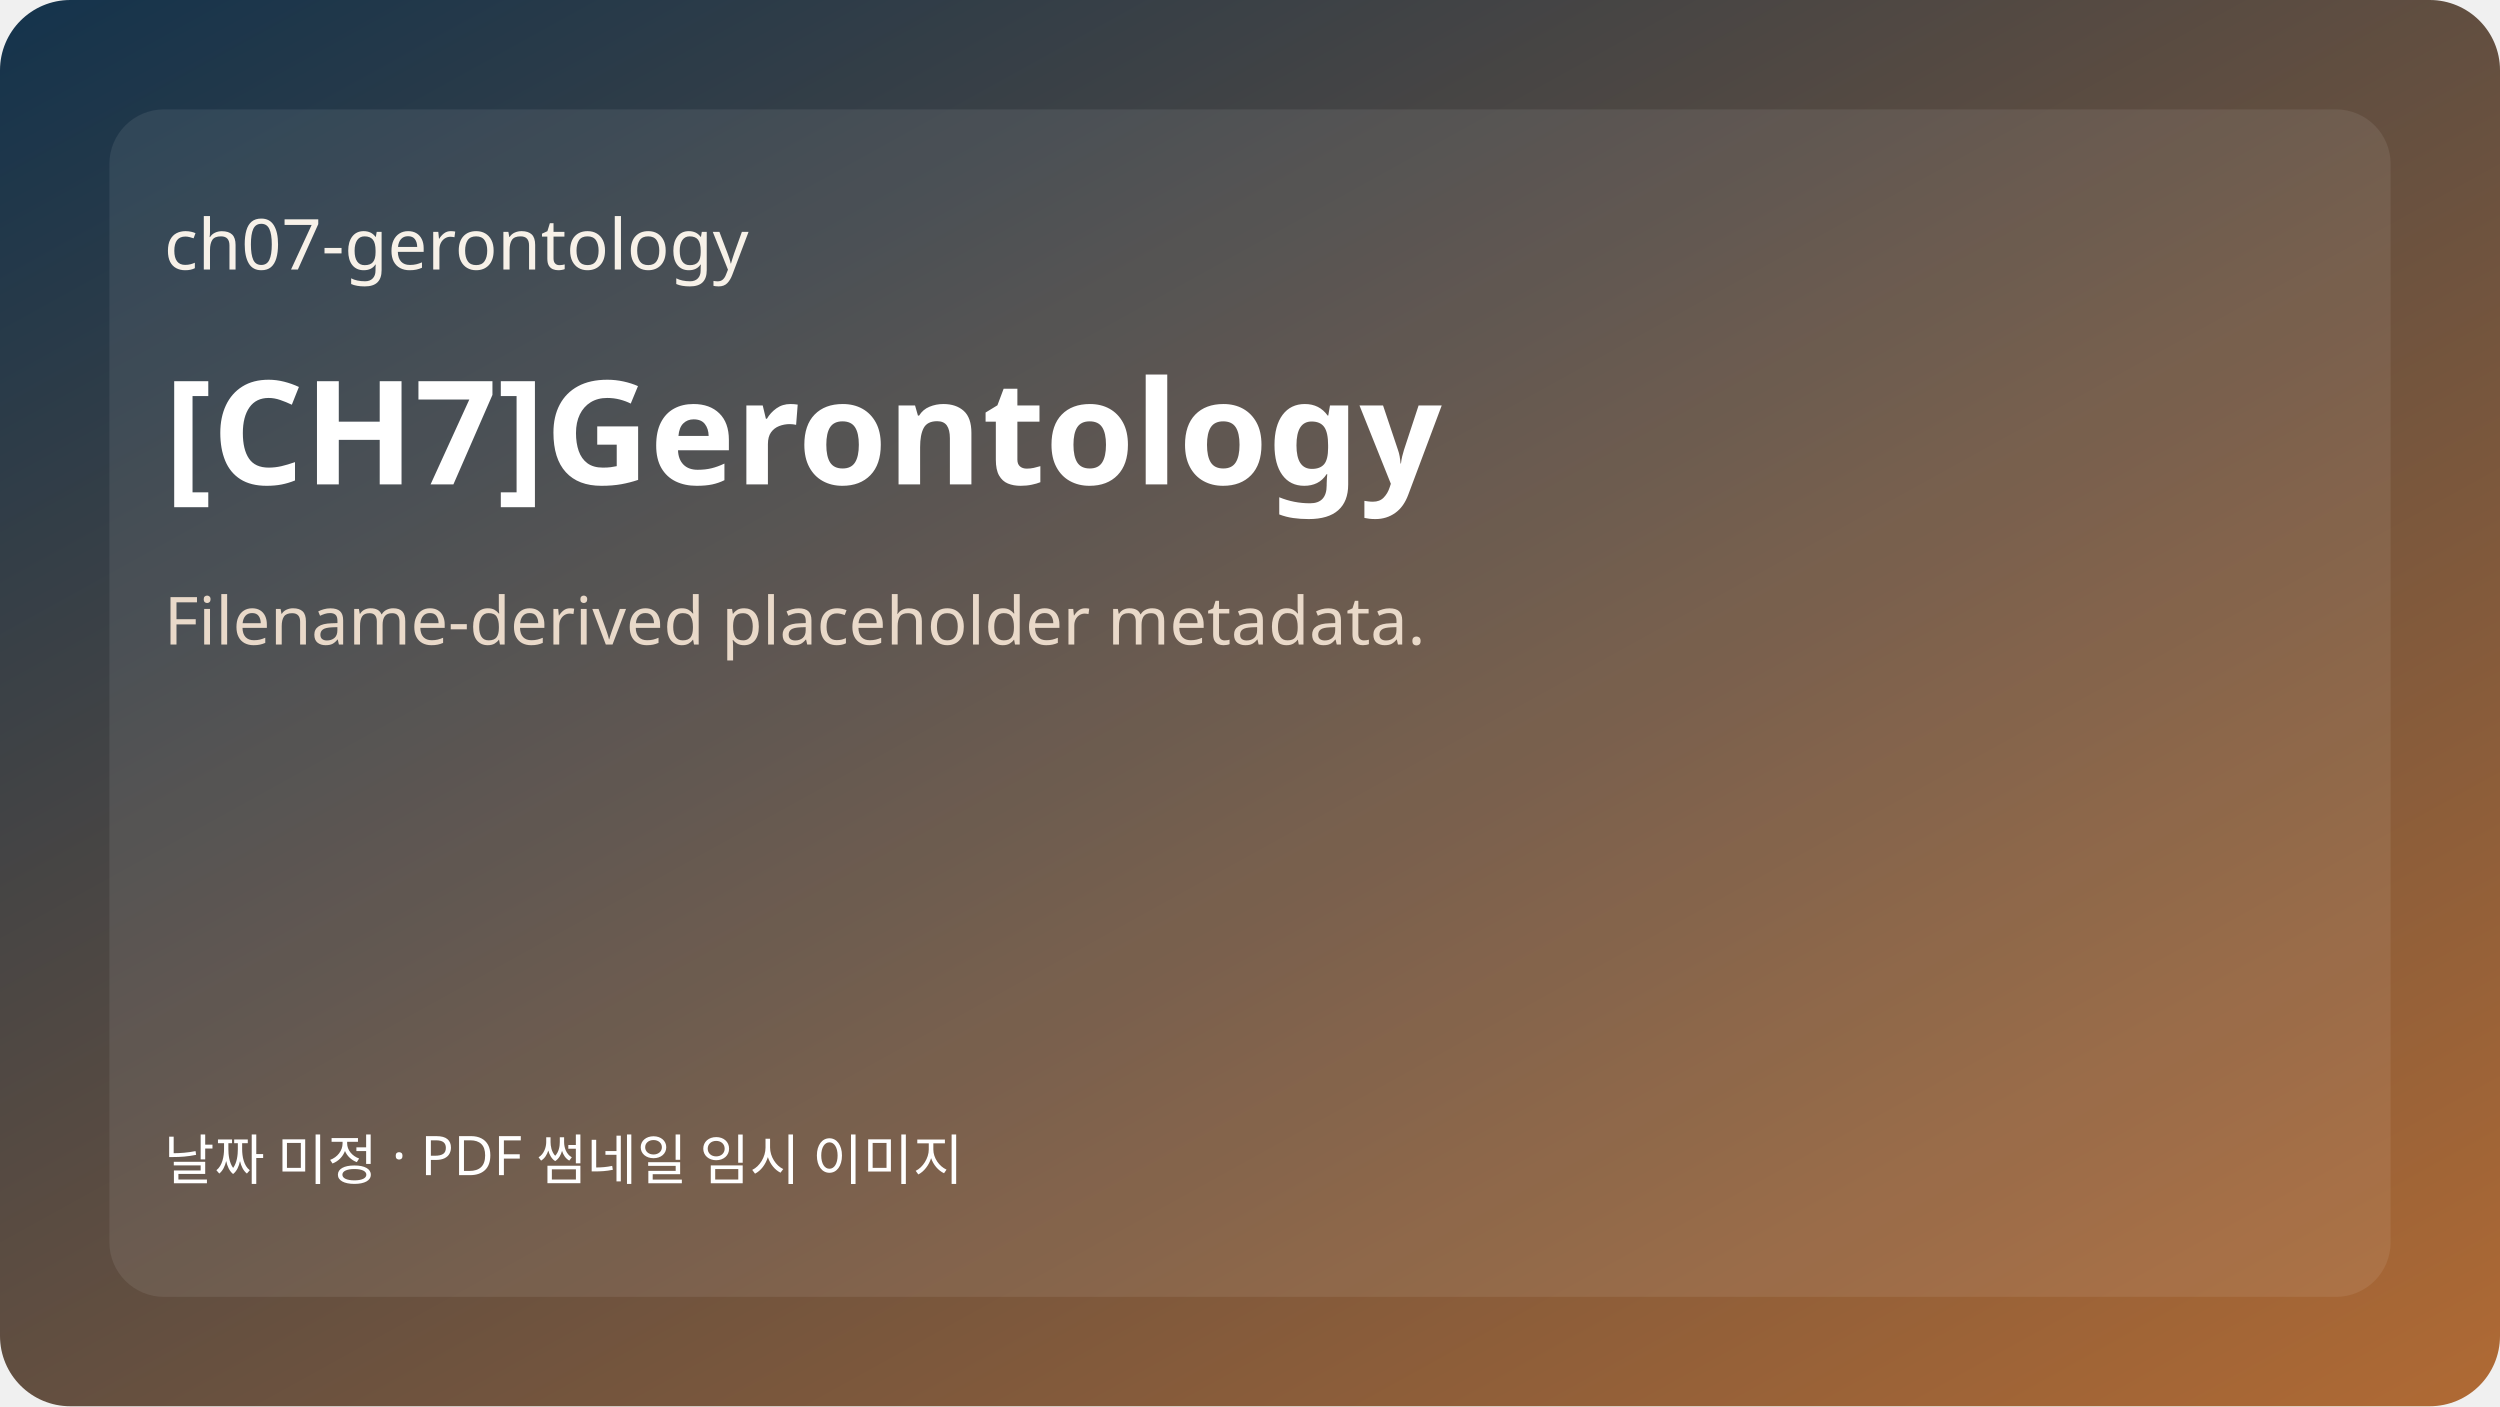
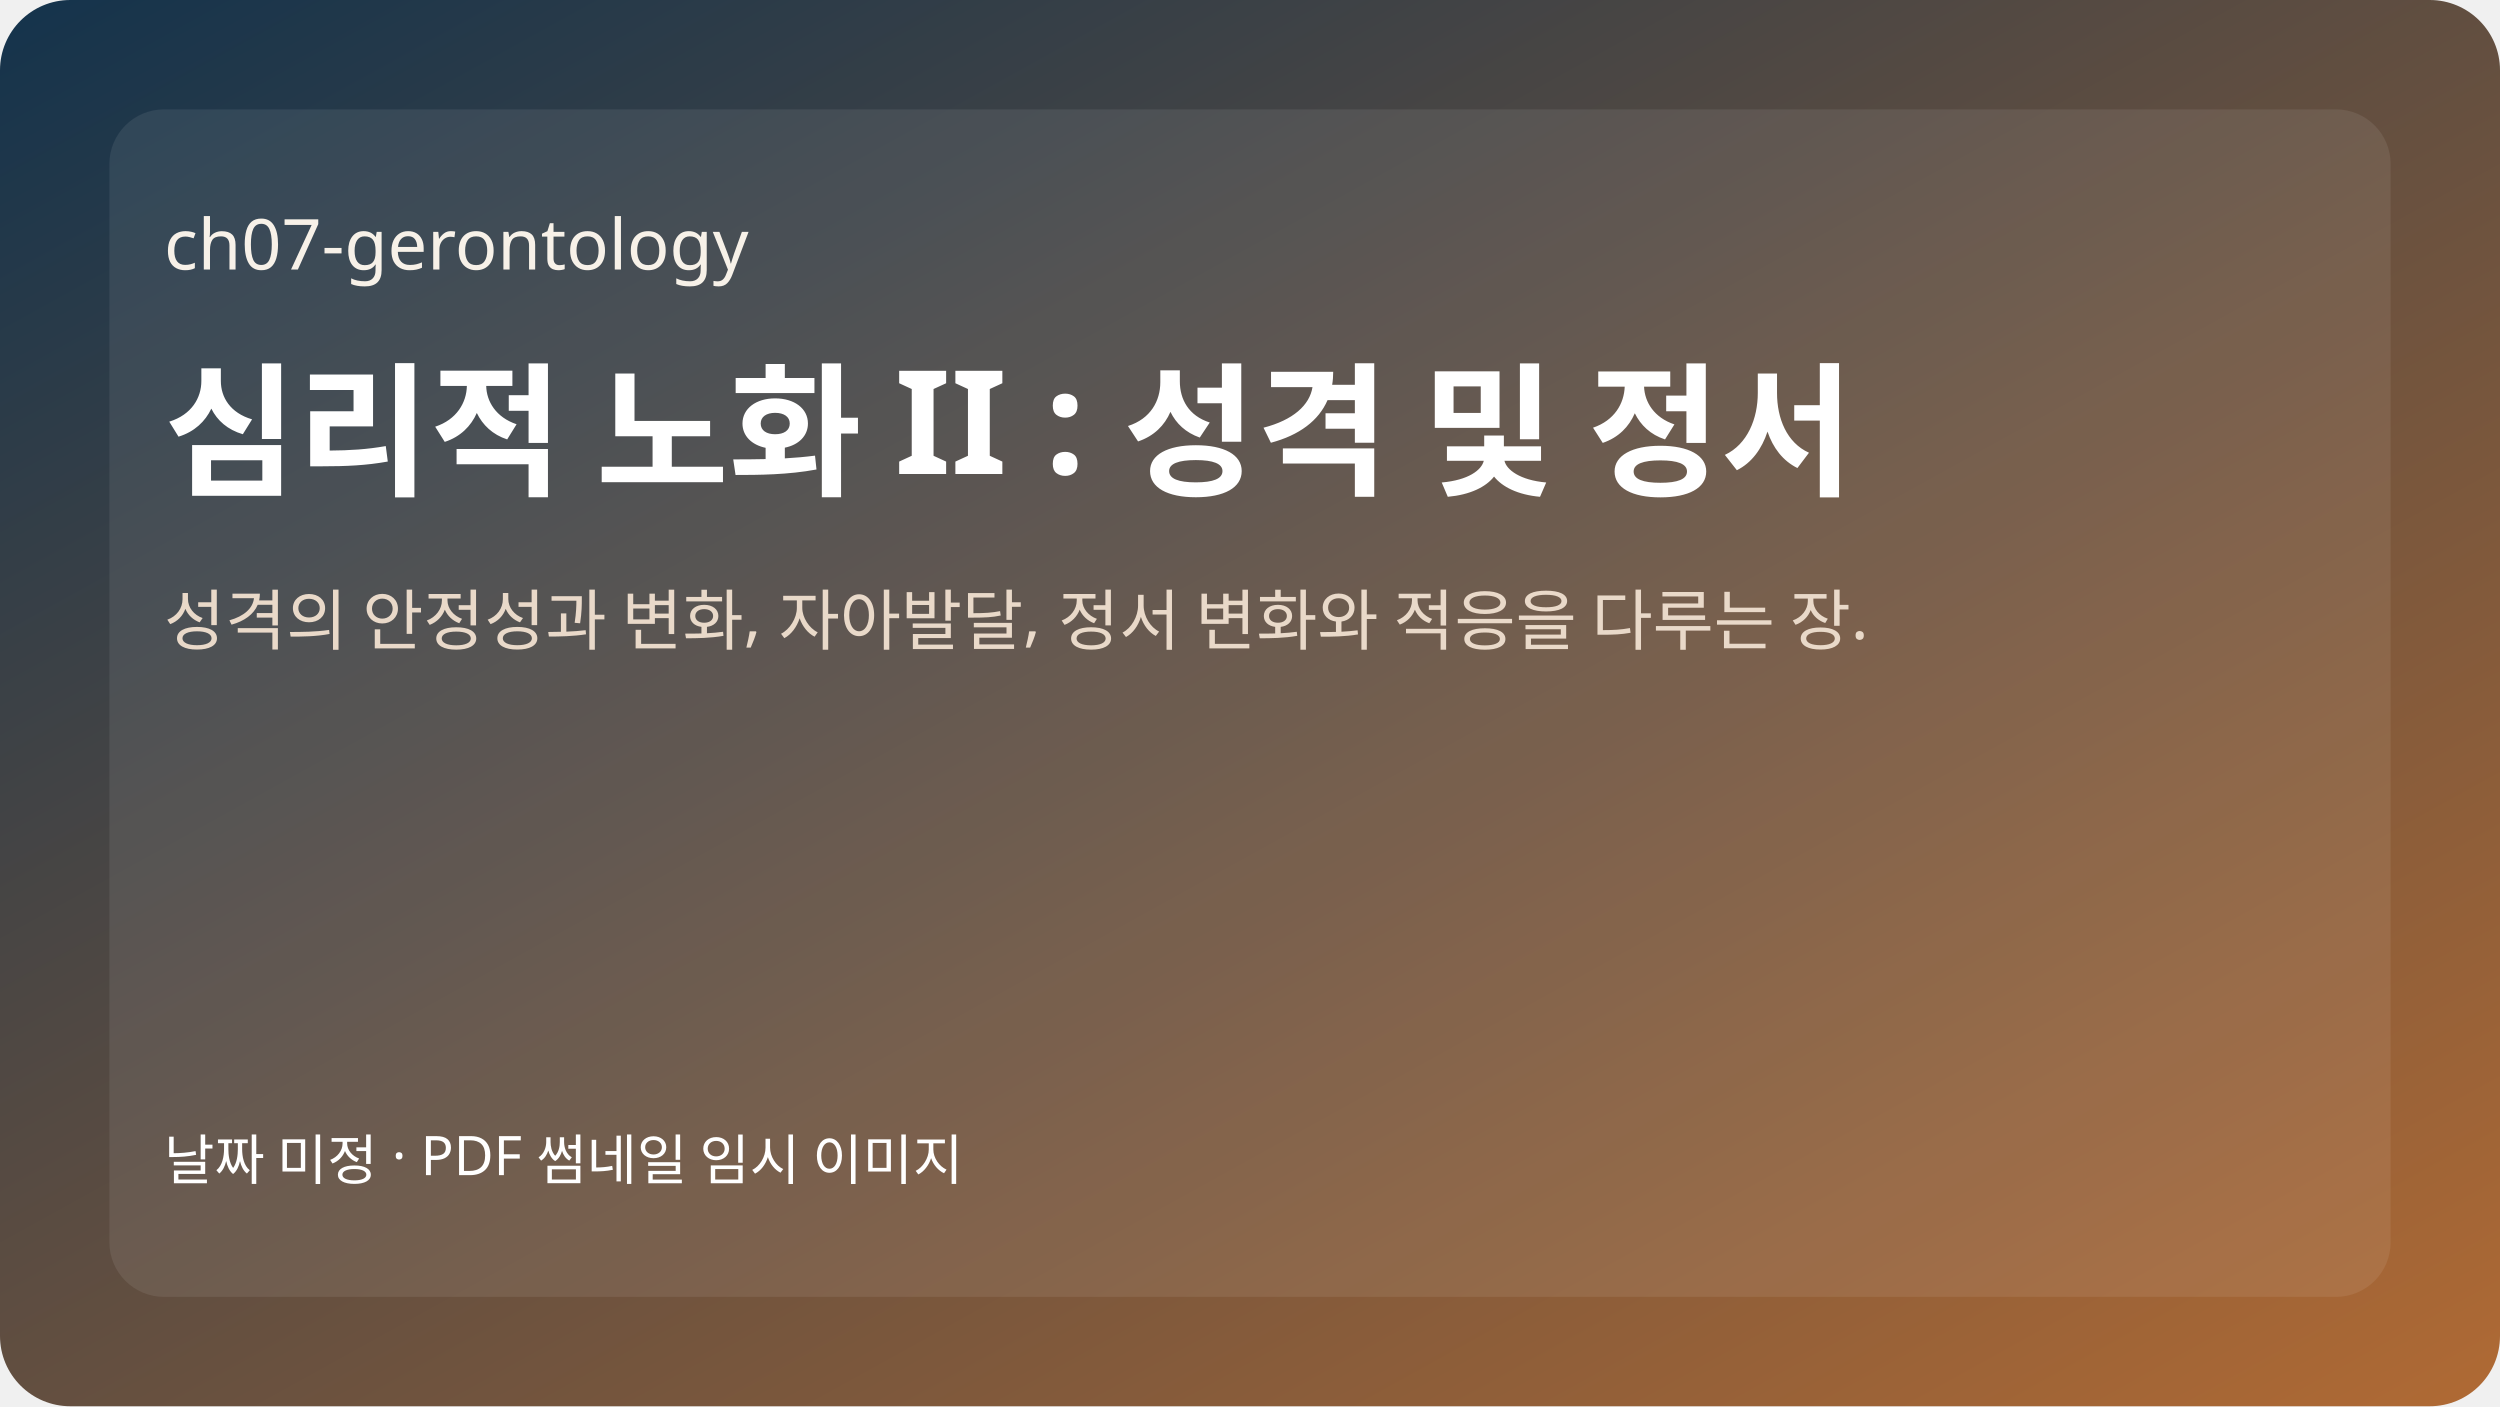
<svg xmlns="http://www.w3.org/2000/svg" width="1280" height="720" viewBox="0 0 1280 720">
  <defs>
    <linearGradient id="bg" x1="0" y1="0" x2="1" y2="1">
      <stop offset="0%" stop-color="#14334c" />
      <stop offset="100%" stop-color="#b06a34" />
    </linearGradient>
  </defs>
  <rect width="1280" height="720" fill="url(#bg)" rx="36" />
  <rect x="56" y="56" width="1168" height="608" fill="rgba(255,255,255,0.08)" rx="28" />
  <text x="84" y="138" fill="#f7f1e8" font-size="36" font-family="'Segoe UI', 'Noto Sans KR', sans-serif">ch07-gerontology</text>
-   <text x="84" y="248" fill="#ffffff" font-size="74" font-weight="700" font-family="'Segoe UI', 'Noto Sans KR', sans-serif">[CH7]Gerontology</text>
-   <text x="84" y="330" fill="#e9d9c9" font-size="34" font-family="'Segoe UI', 'Noto Sans KR', sans-serif">Filename-derived placeholder metadata.</text>
+   <text x="84" y="248" fill="#ffffff" font-size="74" font-weight="700" font-family="'Segoe UI', 'Noto Sans KR', sans-serif">심리적 노화 II : 성격 및 정서</text>
+   <text x="84" y="330" fill="#e9d9c9" font-size="34" font-family="'Segoe UI', 'Noto Sans KR', sans-serif">성격의 안정성과 변화, 자아발달, 정서 변화와 적응을 다루는 장.</text>
  <text x="84" y="604" fill="#ffffff" font-size="28" font-family="'Segoe UI', 'Noto Sans KR', sans-serif">날짜 미정 · PDF 썸네일 임시 이미지</text>
</svg>
